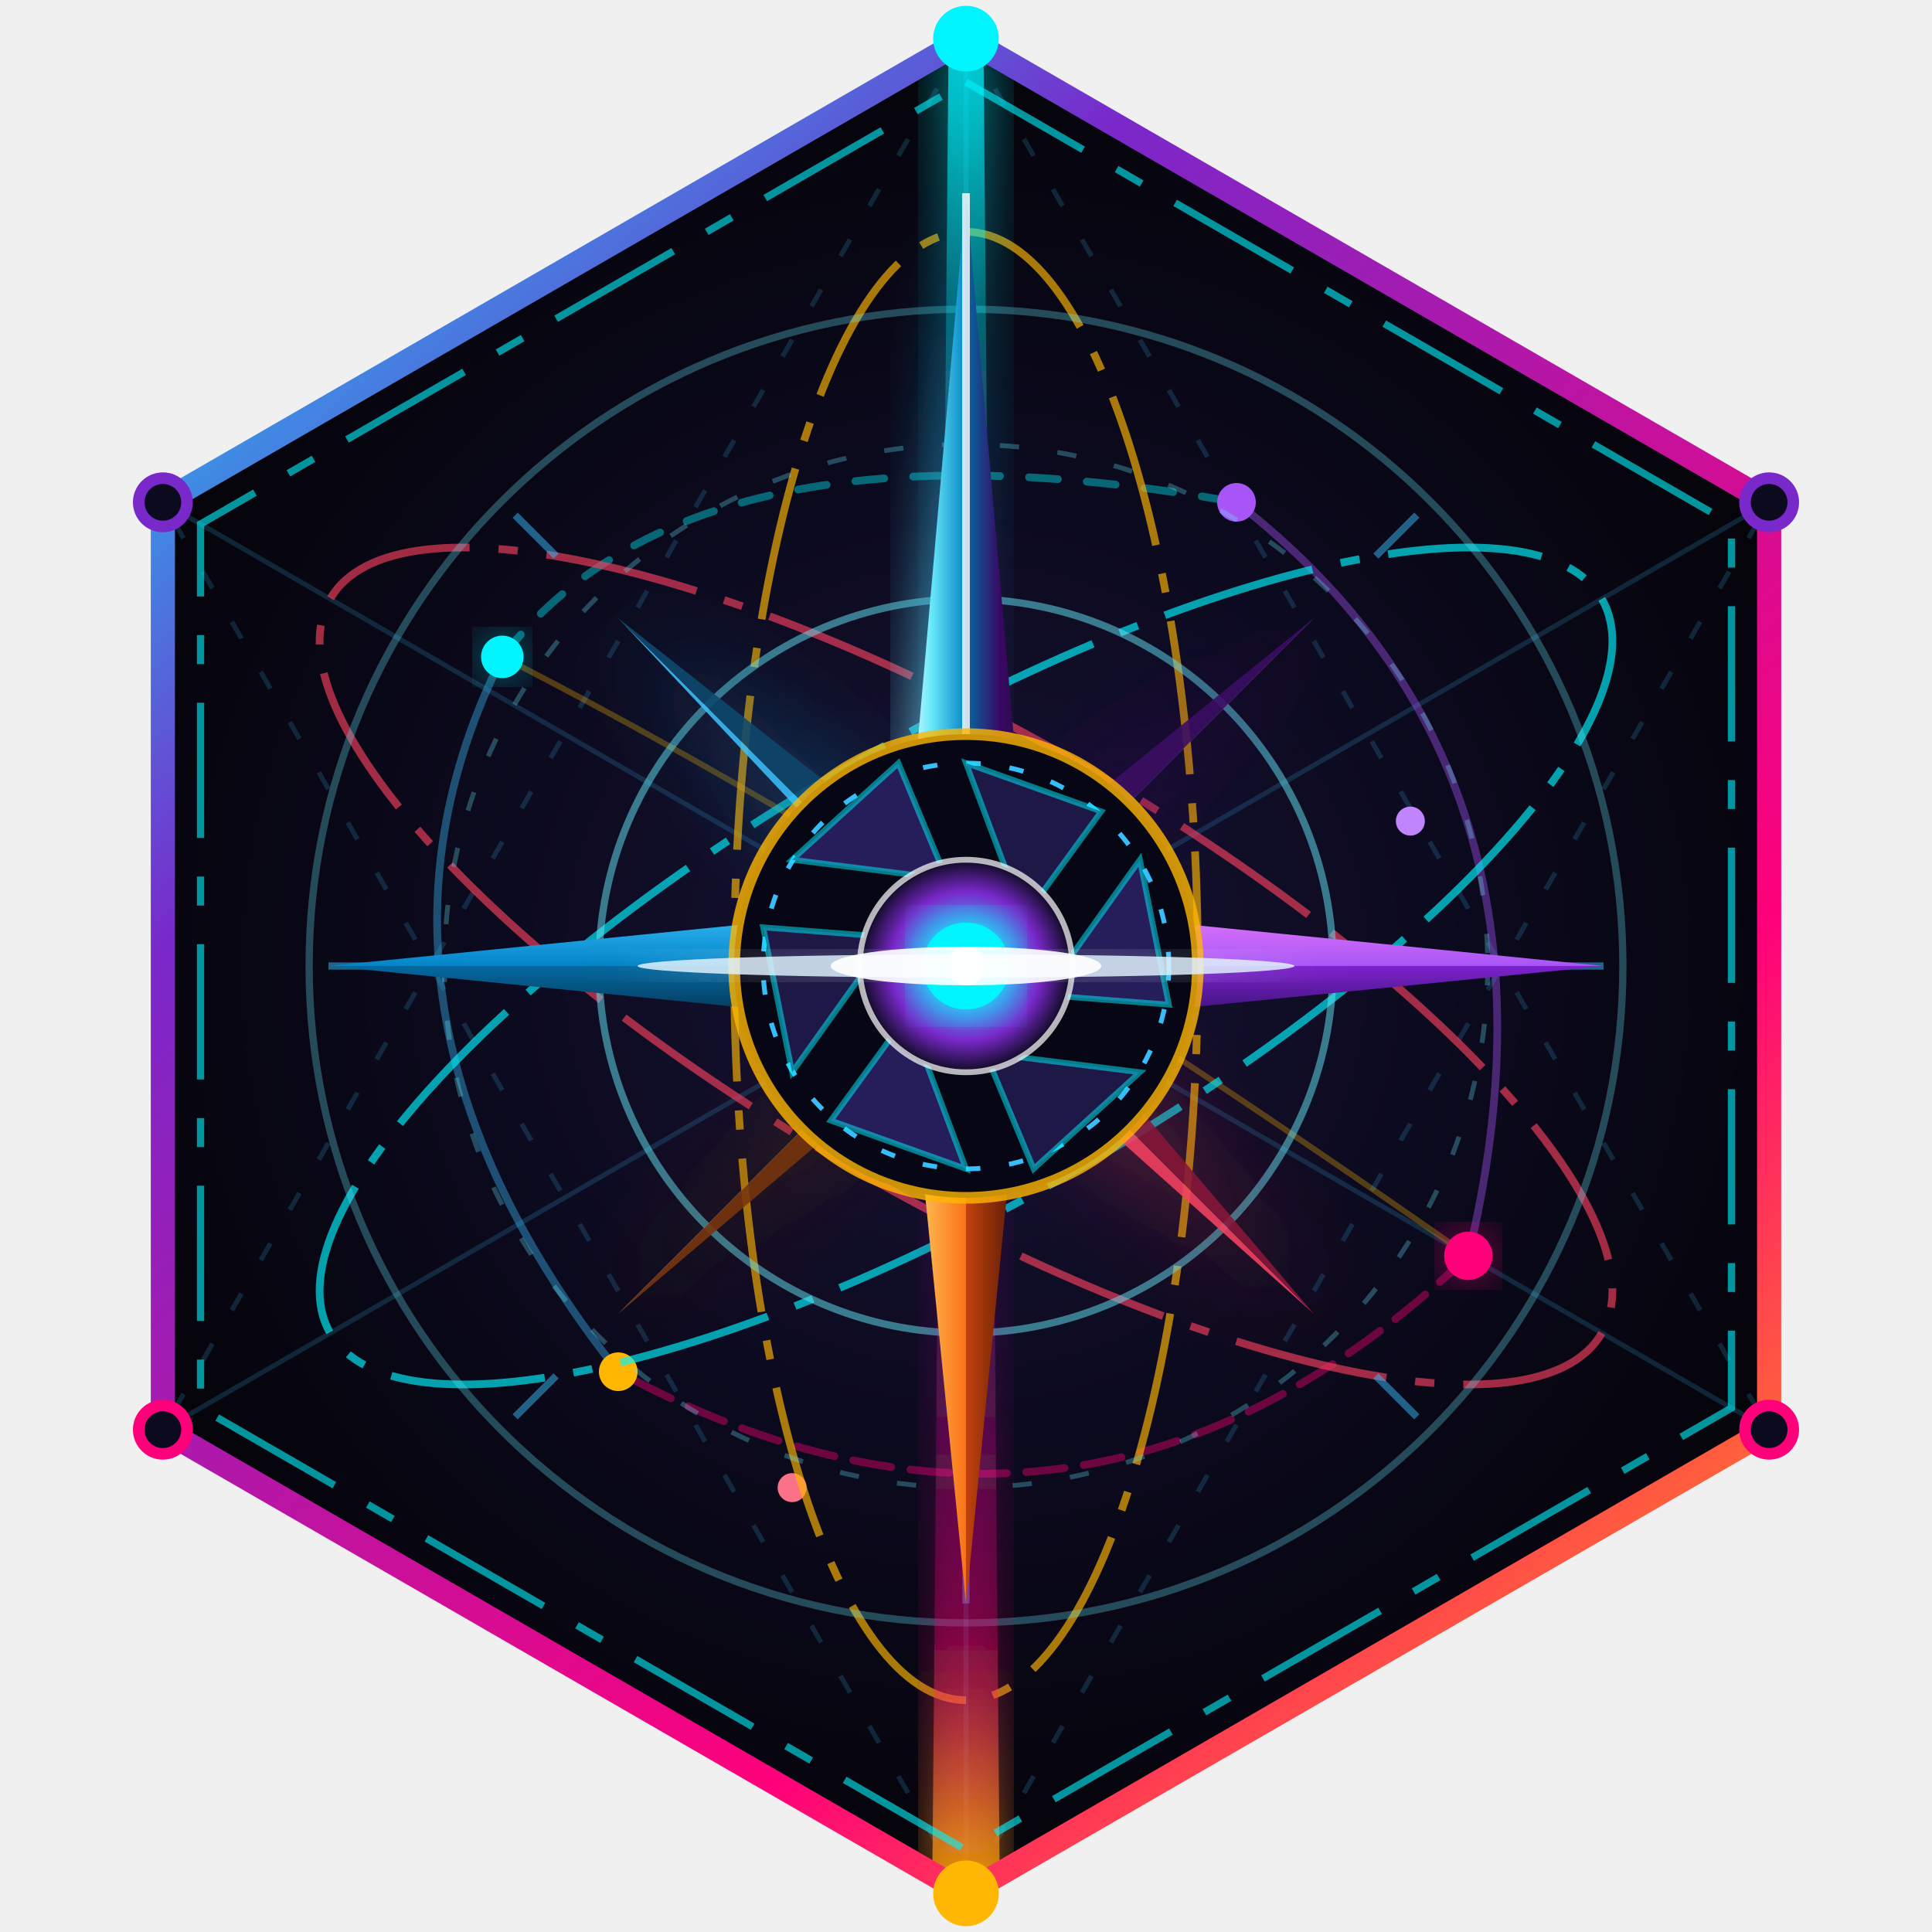
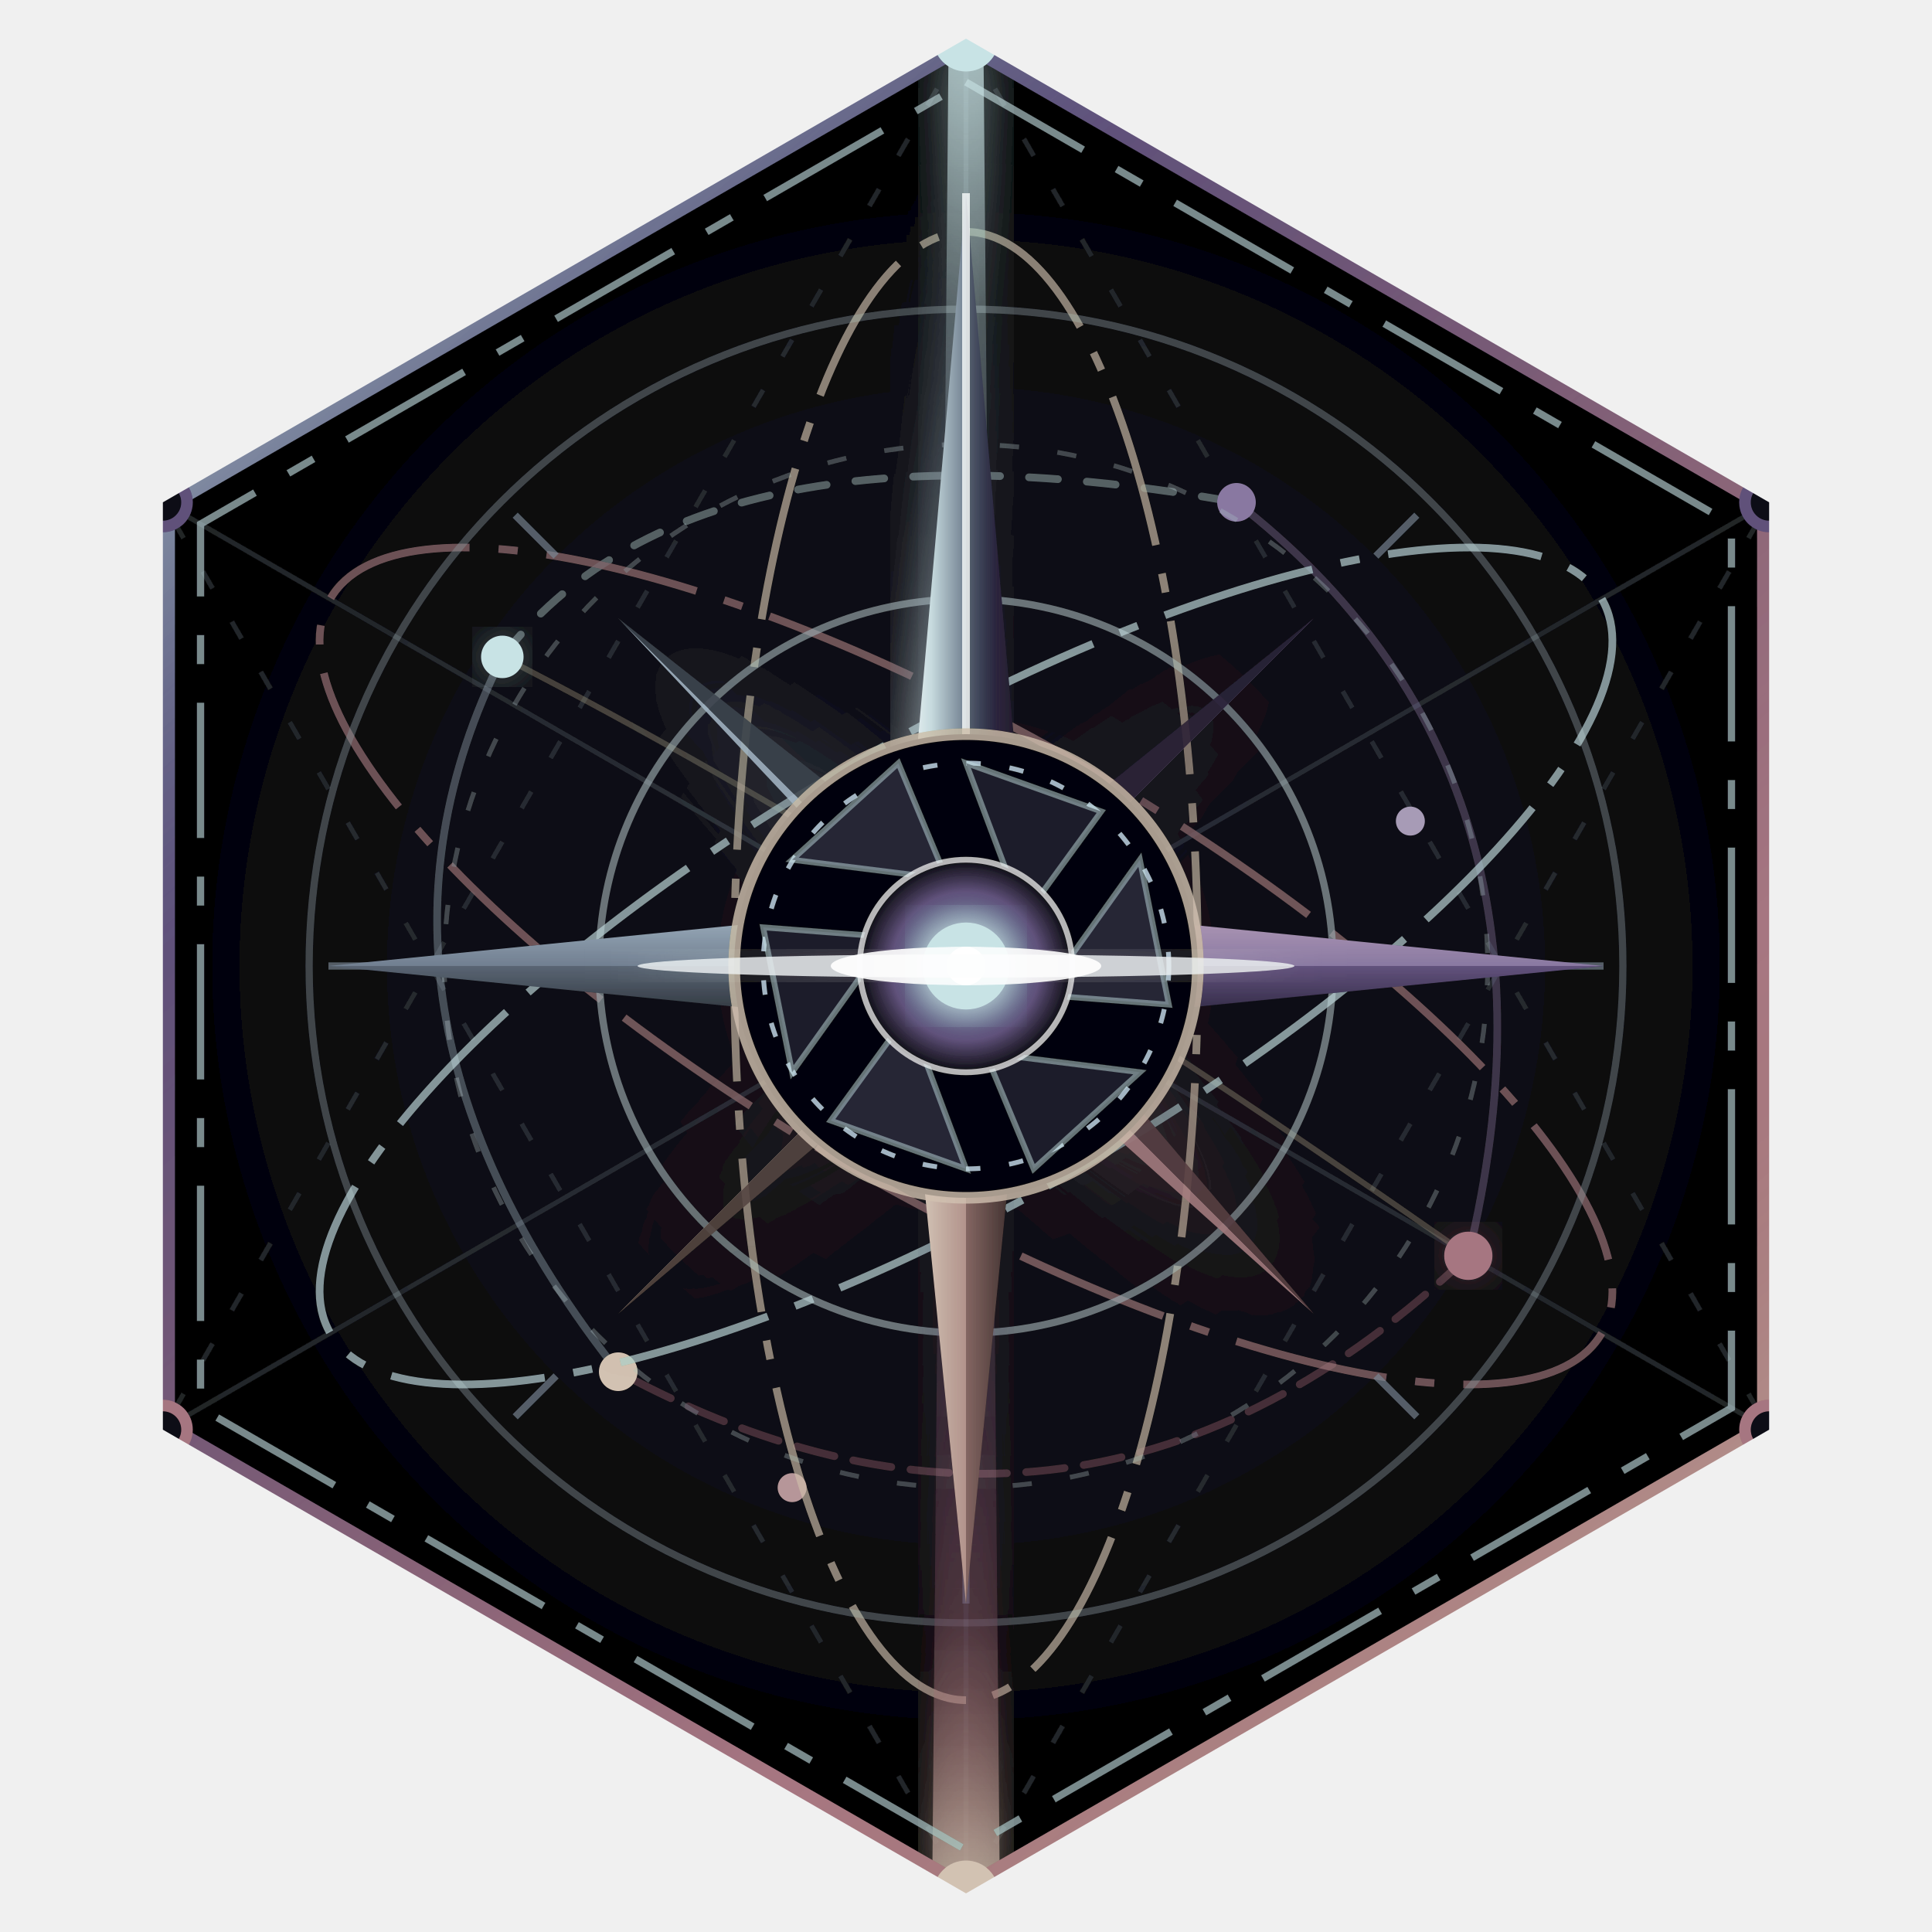
<svg xmlns="http://www.w3.org/2000/svg" viewBox="0 0 200 200" width="200" height="200">
  <defs>
    <clipPath id="hexClip">
      <polygon points="100,4 183.14,52 183.14,148 100,196 16.86,148 16.86,52" />
    </clipPath>
    <radialGradient id="bgGlow" cx="100" cy="100" r="95" gradientUnits="userSpaceOnUse">
      <stop offset="0%" stop-color="#181336" />
      <stop offset="50%" stop-color="#0c0a1f" />
      <stop offset="100%" stop-color="#05040a" />
    </radialGradient>
    <linearGradient id="hexRimGrad" x1="16.86" y1="4" x2="183.14" y2="196" gradientUnits="userSpaceOnUse">
      <stop offset="0%" stop-color="#00f5ff" />
      <stop offset="28%" stop-color="#7928ca" />
      <stop offset="70%" stop-color="#ff007a" />
      <stop offset="100%" stop-color="#ffb703" />
    </linearGradient>
    <linearGradient id="verticalBeam" x1="0" y1="0" x2="0" y2="1">
      <stop offset="0%" stop-color="#00f5ff" stop-opacity="0.8" />
      <stop offset="15%" stop-color="#00f5ff" stop-opacity="0.3" />
      <stop offset="50%" stop-color="#a855f7" stop-opacity="0.1" />
      <stop offset="85%" stop-color="#ff007a" stop-opacity="0.3" />
      <stop offset="100%" stop-color="#ffb703" stop-opacity="0.8" />
    </linearGradient>
    <linearGradient id="needleNorthLight" x1="0" y1="0" x2="1" y2="0">
      <stop offset="0%" stop-color="#ffffff" />
      <stop offset="45%" stop-color="#67e8f9" />
      <stop offset="100%" stop-color="#0284c7" />
    </linearGradient>
    <linearGradient id="needleNorthDark" x1="0" y1="0" x2="1" y2="0">
      <stop offset="0%" stop-color="#0369a1" />
      <stop offset="55%" stop-color="#3b0764" />
      <stop offset="100%" stop-color="#1e1035" />
    </linearGradient>
    <linearGradient id="needleSouthLight" x1="0" y1="0" x2="1" y2="0">
      <stop offset="0%" stop-color="#ffd166" />
      <stop offset="100%" stop-color="#f97316" />
    </linearGradient>
    <linearGradient id="needleSouthDark" x1="0" y1="0" x2="1" y2="0">
      <stop offset="0%" stop-color="#c2410c" />
      <stop offset="100%" stop-color="#431407" />
    </linearGradient>
    <linearGradient id="needleEastLight" x1="0" y1="0" x2="0" y2="1">
      <stop offset="0%" stop-color="#e879f9" />
      <stop offset="100%" stop-color="#a855f7" />
    </linearGradient>
    <linearGradient id="needleEastDark" x1="0" y1="0" x2="0" y2="1">
      <stop offset="0%" stop-color="#7e22ce" />
      <stop offset="100%" stop-color="#2e1065" />
    </linearGradient>
    <linearGradient id="needleWestLight" x1="0" y1="0" x2="0" y2="1">
      <stop offset="0%" stop-color="#38bdf8" />
      <stop offset="100%" stop-color="#0284c7" />
    </linearGradient>
    <linearGradient id="needleWestDark" x1="0" y1="0" x2="0" y2="1">
      <stop offset="0%" stop-color="#0369a1" />
      <stop offset="100%" stop-color="#082f49" />
    </linearGradient>
    <radialGradient id="centerJewel" cx="50%" cy="50%" r="50%">
      <stop offset="0%" stop-color="#ffffff" />
      <stop offset="30%" stop-color="#38bdf8" />
      <stop offset="70%" stop-color="#7928ca" />
      <stop offset="100%" stop-color="#0c0a1f" />
    </radialGradient>
    <filter id="intenseGlow" x="-20%" y="-20%" width="140%" height="140%">
      <feGaussianBlur stdDeviation="3" result="blur" />
      <feMerge>
        <feMergeNode in="blur" />
        <feMergeNode in="SourceGraphic" />
      </feMerge>
    </filter>
    <filter id="softGlow" x="-30%" y="-30%" width="160%" height="160%">
      <feGaussianBlur stdDeviation="5" result="blur" />
      <feMerge>
        <feMergeNode in="blur" />
        <feMergeNode in="SourceGraphic" />
      </feMerge>
    </filter>
+     <filter id="grayscale80" x="0%" y="0%" width="100%" height="100%">
+       <feColorMatrix type="saturate" values="0.2" />
+     </filter>
  </defs>
  <g clip-path="url(#hexClip)">
-     <rect x="0" y="0" width="200" height="200" fill="url(#bgGlow)" />
-     <g stroke="#38bdf8" stroke-width="0.5" stroke-opacity="0.18">
-       <line x1="100" y1="4" x2="100" y2="196" />
-       <line x1="16.86" y1="52" x2="183.14" y2="148" />
-       <line x1="16.86" y1="148" x2="183.14" y2="52" />
-       <line x1="100" y1="4" x2="183.14" y2="148" stroke-dasharray="2,4" />
-       <line x1="100" y1="4" x2="16.86" y2="148" stroke-dasharray="2,4" />
-       <line x1="100" y1="196" x2="183.14" y2="52" stroke-dasharray="2,4" />
-       <line x1="100" y1="196" x2="16.86" y2="52" stroke-dasharray="2,4" />
+     <g filter="url(#grayscale80)">
+       <rect x="0" y="0" width="200" height="200" fill="url(#bgGlow)" />
+       <g stroke="#38bdf8" stroke-width="0.5" stroke-opacity="0.18">
+         <line x1="100" y1="4" x2="100" y2="196" />
+         <line x1="16.86" y1="52" x2="183.14" y2="148" />
+         <line x1="16.86" y1="148" x2="183.14" y2="52" />
+         <line x1="100" y1="4" x2="183.14" y2="148" stroke-dasharray="2,4" />
+         <line x1="100" y1="4" x2="16.86" y2="148" stroke-dasharray="2,4" />
+         <line x1="100" y1="196" x2="183.14" y2="52" stroke-dasharray="2,4" />
+         <line x1="100" y1="196" x2="16.86" y2="52" stroke-dasharray="2,4" />
+       </g>
+       <g fill="none" stroke-linecap="round">
+         <path d="M 52,68 Q 72,42 128,52" stroke="#00f5ff" stroke-width="0.8" stroke-opacity="0.4" stroke-dasharray="3,3" />
+         <path d="M 128,52 Q 164,80 152,130" stroke="#a855f7" stroke-width="0.8" stroke-opacity="0.4" />
+         <path d="M 152,130 Q 112,168 64,142" stroke="#ff007a" stroke-width="0.8" stroke-opacity="0.4" stroke-dasharray="4,2" />
+         <path d="M 64,142 Q 34,104 52,68" stroke="#38bdf8" stroke-width="0.8" stroke-opacity="0.4" />
+         <path d="M 52,68 Q 95,90 152,130" stroke="#ffb703" stroke-width="0.6" stroke-opacity="0.3" />
+         <circle cx="52" cy="68" r="2.2" fill="#00f5ff" filter="url(#intenseGlow)" />
+         <circle cx="128" cy="52" r="2" fill="#a855f7" />
+         <circle cx="152" cy="130" r="2.5" fill="#ff007a" filter="url(#intenseGlow)" />
+         <circle cx="64" cy="142" r="2" fill="#ffb703" />
+         <circle cx="100" cy="46" r="1.5" fill="#38bdf8" />
+         <circle cx="146" cy="85" r="1.5" fill="#c084fc" />
+         <circle cx="82" cy="154" r="1.5" fill="#fb7185" />
+       </g>
+       <g fill="none" stroke-width="0.8" opacity="0.65">
+         <ellipse cx="100" cy="100" rx="76" ry="24" transform="rotate(-30 100 100)" stroke="#00f5ff" stroke-dasharray="16 3 2 3" />
+         <ellipse cx="100" cy="100" rx="76" ry="24" transform="rotate(30 100 100)" stroke="#f43f5e" stroke-dasharray="16 3 2 3" />
+         <ellipse cx="100" cy="100" rx="76" ry="24" transform="rotate(90 100 100)" stroke="#ffb703" stroke-dasharray="16 3 2 3" />
+       </g>
+       <g fill="none" stroke="#67e8f9" stroke-opacity="0.3">
+         <circle cx="100" cy="100" r="68" stroke-width="0.75" />
+         <circle cx="100" cy="100" r="54" stroke-width="0.5" stroke-dasharray="2, 4" />
+         <circle cx="100" cy="100" r="38" stroke-width="0.75" stroke-opacity="0.5" />
+       </g>
+       <g stroke="#38bdf8" stroke-width="0.75" stroke-opacity="0.5">
+         <line x1="100" y1="34" x2="100" y2="39" />
+         <line x1="100" y1="161" x2="100" y2="166" />
+         <line x1="34" y1="100" x2="39" y2="100" />
+         <line x1="161" y1="100" x2="166" y2="100" />
+         <line x1="53.33" y1="53.33" x2="57.57" y2="57.57" />
+         <line x1="146.67" y1="53.33" x2="142.43" y2="57.57" />
+         <line x1="53.33" y1="146.67" x2="57.57" y2="142.43" />
+         <line x1="146.67" y1="146.67" x2="142.43" y2="142.43" />
+       </g>
+       <polygon points="98.2,4 101.8,4 103.5,196 96.5,196" fill="url(#verticalBeam)" filter="url(#intenseGlow)" />
+       <g filter="url(#softGlow)" opacity="0.9">
+         <polygon points="100,100 102,94 136,64 100,100" fill="#a855f7" />
+         <polygon points="100,100 94,98 136,64 100,100" fill="#3b0764" />
+         <polygon points="100,100 98,102 136,136 100,100" fill="#f43f5e" />
+         <polygon points="100,100 102,96 136,136 100,100" fill="#881337" />
+         <polygon points="100,100 98,104 64,136 100,100" fill="#fbbf24" />
+         <polygon points="100,100 104,102 64,136 100,100" fill="#78350f" />
+         <polygon points="100,100 96,98 64,64 100,100" fill="#38bdf8" />
+         <polygon points="100,100 102,94 64,64 100,100" fill="#0c4a6e" />
+       </g>
+       <polygon points="100,100 94,94 34,100" fill="url(#needleWestLight)" />
+       <polygon points="100,100 94,106 34,100" fill="url(#needleWestDark)" />
+       <polygon points="100,100 106,94 166,100" fill="url(#needleEastLight)" />
+       <polygon points="100,100 106,106 166,100" fill="url(#needleEastDark)" />
+       <polygon points="100,100 94,106 100,166" fill="url(#needleSouthLight)" />
+       <polygon points="100,100 106,106 100,166" fill="url(#needleSouthDark)" />
+       <polygon points="100,100 93.5,94 100,20" fill="url(#needleNorthLight)" filter="url(#intenseGlow)" />
+       <polygon points="100,100 106.5,94 100,20" fill="url(#needleNorthDark)" />
+       <line x1="100" y1="20" x2="100" y2="100" stroke="#ffffff" stroke-width="0.8" opacity="0.8" />
+       <circle cx="100" cy="100" r="24" fill="#070614" stroke="#ffb703" stroke-width="1.2" stroke-opacity="0.8" />
+       <circle cx="100" cy="100" r="21" fill="none" stroke="#38bdf8" stroke-width="0.5" stroke-dasharray="1.5, 3" />
+       <g fill="#161233" stroke="#00f5ff" stroke-width="0.6" stroke-opacity="0.5">
+         <polygon points="100,79 114,84 106,95" fill="#1e1847" />
+         <polygon points="118,89 121,104 108,103" fill="#261e5a" />
+         <polygon points="118,111 107,121 102,109" fill="#1e1847" />
+         <polygon points="100,121 86,116 94,105" fill="#261e5a" />
+         <polygon points="82,111 79,96 92,97" fill="#1e1847" />
+         <polygon points="82,89 93,79 98,91" fill="#261e5a" />
+       </g>
+       <circle cx="100" cy="100" r="11" fill="url(#centerJewel)" />
+       <circle cx="100" cy="100" r="11" fill="none" stroke="#ffffff" stroke-width="0.6" stroke-opacity="0.7" />
+       <circle cx="100" cy="100" r="4.5" fill="#00f5ff" filter="url(#intenseGlow)" />
+       <circle cx="100" cy="100" r="2" fill="#ffffff" />
+       <ellipse cx="100" cy="100" rx="34" ry="1.2" fill="#e0f2fe" opacity="0.85" filter="url(#intenseGlow)" />
+       <ellipse cx="100" cy="100" rx="14" ry="2" fill="#ffffff" opacity="0.9" />
+       <polygon points="100,8.5 179.24,54.25 179.24,145.75 100,191.5 20.76,145.75 20.76,54.25" fill="none" stroke="#00f5ff" stroke-width="0.75" stroke-dasharray="14, 4, 3, 4" stroke-opacity="0.6" />
+       <polygon points="100,4 183.14,52 183.14,148 100,196 16.86,148 16.86,52" fill="none" stroke="url(#hexRimGrad)" stroke-width="2.5" stroke-linejoin="round" />
+       <g fill="#0c0a1f" stroke="#00f5ff" stroke-width="1.2">
+         <circle cx="100" cy="4" r="2.8" stroke="#00f5ff" fill="#00f5ff" />
+         <circle cx="183.14" cy="52" r="2.5" stroke="#7928ca" />
+         <circle cx="183.14" cy="148" r="2.5" stroke="#ff007a" />
+         <circle cx="100" cy="196" r="2.8" stroke="#ffb703" fill="#ffb703" />
+         <circle cx="16.86" cy="148" r="2.5" stroke="#ff007a" />
+         <circle cx="16.86" cy="52" r="2.5" stroke="#7928ca" />
+       </g>
    </g>
-     <g fill="none" stroke-linecap="round">
-       <path d="M 52,68 Q 72,42 128,52" stroke="#00f5ff" stroke-width="0.8" stroke-opacity="0.4" stroke-dasharray="3,3" />
-       <path d="M 128,52 Q 164,80 152,130" stroke="#a855f7" stroke-width="0.8" stroke-opacity="0.4" />
-       <path d="M 152,130 Q 112,168 64,142" stroke="#ff007a" stroke-width="0.8" stroke-opacity="0.4" stroke-dasharray="4,2" />
-       <path d="M 64,142 Q 34,104 52,68" stroke="#38bdf8" stroke-width="0.8" stroke-opacity="0.4" />
-       <path d="M 52,68 Q 95,90 152,130" stroke="#ffb703" stroke-width="0.6" stroke-opacity="0.3" />
-       <circle cx="52" cy="68" r="2.2" fill="#00f5ff" filter="url(#intenseGlow)" />
-       <circle cx="128" cy="52" r="2" fill="#a855f7" />
-       <circle cx="152" cy="130" r="2.5" fill="#ff007a" filter="url(#intenseGlow)" />
-       <circle cx="64" cy="142" r="2" fill="#ffb703" />
-       <circle cx="100" cy="46" r="1.5" fill="#38bdf8" />
-       <circle cx="146" cy="85" r="1.5" fill="#c084fc" />
-       <circle cx="82" cy="154" r="1.5" fill="#fb7185" />
-     </g>
-     <g fill="none" stroke-width="0.8" opacity="0.65">
-       <ellipse cx="100" cy="100" rx="76" ry="24" transform="rotate(-30 100 100)" stroke="#00f5ff" stroke-dasharray="16 3 2 3" />
-       <ellipse cx="100" cy="100" rx="76" ry="24" transform="rotate(30 100 100)" stroke="#f43f5e" stroke-dasharray="16 3 2 3" />
-       <ellipse cx="100" cy="100" rx="76" ry="24" transform="rotate(90 100 100)" stroke="#ffb703" stroke-dasharray="16 3 2 3" />
-     </g>
-     <g fill="none" stroke="#67e8f9" stroke-opacity="0.3">
-       <circle cx="100" cy="100" r="68" stroke-width="0.75" />
-       <circle cx="100" cy="100" r="54" stroke-width="0.5" stroke-dasharray="2, 4" />
-       <circle cx="100" cy="100" r="38" stroke-width="0.75" stroke-opacity="0.5" />
-     </g>
-     <g stroke="#38bdf8" stroke-width="0.75" stroke-opacity="0.5">
-       <line x1="100" y1="34" x2="100" y2="39" />
-       <line x1="100" y1="161" x2="100" y2="166" />
-       <line x1="34" y1="100" x2="39" y2="100" />
-       <line x1="161" y1="100" x2="166" y2="100" />
-       <line x1="53.33" y1="53.33" x2="57.57" y2="57.57" />
-       <line x1="146.67" y1="53.33" x2="142.43" y2="57.57" />
-       <line x1="53.33" y1="146.67" x2="57.57" y2="142.43" />
-       <line x1="146.67" y1="146.67" x2="142.43" y2="142.43" />
-     </g>
-     <polygon points="98.2,4 101.8,4 103.5,196 96.5,196" fill="url(#verticalBeam)" filter="url(#intenseGlow)" />
-     <g filter="url(#softGlow)" opacity="0.9">
-       <polygon points="100,100 102,94 136,64 100,100" fill="#a855f7" />
-       <polygon points="100,100 94,98 136,64 100,100" fill="#3b0764" />
-       <polygon points="100,100 98,102 136,136 100,100" fill="#f43f5e" />
-       <polygon points="100,100 102,96 136,136 100,100" fill="#881337" />
-       <polygon points="100,100 98,104 64,136 100,100" fill="#fbbf24" />
-       <polygon points="100,100 104,102 64,136 100,100" fill="#78350f" />
-       <polygon points="100,100 96,98 64,64 100,100" fill="#38bdf8" />
-       <polygon points="100,100 102,94 64,64 100,100" fill="#0c4a6e" />
-     </g>
-     <polygon points="100,100 94,94 34,100" fill="url(#needleWestLight)" />
-     <polygon points="100,100 94,106 34,100" fill="url(#needleWestDark)" />
-     <polygon points="100,100 106,94 166,100" fill="url(#needleEastLight)" />
-     <polygon points="100,100 106,106 166,100" fill="url(#needleEastDark)" />
-     <polygon points="100,100 94,106 100,166" fill="url(#needleSouthLight)" />
-     <polygon points="100,100 106,106 100,166" fill="url(#needleSouthDark)" />
-     <polygon points="100,100 93.5,94 100,20" fill="url(#needleNorthLight)" filter="url(#intenseGlow)" />
-     <polygon points="100,100 106.5,94 100,20" fill="url(#needleNorthDark)" />
-     <line x1="100" y1="20" x2="100" y2="100" stroke="#ffffff" stroke-width="0.8" opacity="0.8" />
-     <circle cx="100" cy="100" r="24" fill="#070614" stroke="#ffb703" stroke-width="1.2" stroke-opacity="0.8" />
-     <circle cx="100" cy="100" r="21" fill="none" stroke="#38bdf8" stroke-width="0.5" stroke-dasharray="1.5, 3" />
-     <g fill="#161233" stroke="#00f5ff" stroke-width="0.6" stroke-opacity="0.5">
-       <polygon points="100,79 114,84 106,95" fill="#1e1847" />
-       <polygon points="118,89 121,104 108,103" fill="#261e5a" />
-       <polygon points="118,111 107,121 102,109" fill="#1e1847" />
-       <polygon points="100,121 86,116 94,105" fill="#261e5a" />
-       <polygon points="82,111 79,96 92,97" fill="#1e1847" />
-       <polygon points="82,89 93,79 98,91" fill="#261e5a" />
-     </g>
-     <circle cx="100" cy="100" r="11" fill="url(#centerJewel)" />
-     <circle cx="100" cy="100" r="11" fill="none" stroke="#ffffff" stroke-width="0.6" stroke-opacity="0.7" />
-     <circle cx="100" cy="100" r="4.5" fill="#00f5ff" filter="url(#intenseGlow)" />
-     <circle cx="100" cy="100" r="2" fill="#ffffff" />
-     <ellipse cx="100" cy="100" rx="34" ry="1.2" fill="#e0f2fe" opacity="0.85" filter="url(#intenseGlow)" />
-     <ellipse cx="100" cy="100" rx="14" ry="2" fill="#ffffff" opacity="0.9" />
-   </g>
-   <polygon points="100,8.5 179.24,54.25 179.24,145.75 100,191.5 20.76,145.75 20.76,54.25" fill="none" stroke="#00f5ff" stroke-width="0.75" stroke-dasharray="14, 4, 3, 4" stroke-opacity="0.6" />
-   <polygon points="100,4 183.14,52 183.14,148 100,196 16.86,148 16.86,52" fill="none" stroke="url(#hexRimGrad)" stroke-width="2.5" stroke-linejoin="round" />
-   <g fill="#0c0a1f" stroke="#00f5ff" stroke-width="1.2">
-     <circle cx="100" cy="4" r="2.8" stroke="#00f5ff" fill="#00f5ff" />
-     <circle cx="183.14" cy="52" r="2.5" stroke="#7928ca" />
-     <circle cx="183.14" cy="148" r="2.5" stroke="#ff007a" />
-     <circle cx="100" cy="196" r="2.8" stroke="#ffb703" fill="#ffb703" />
-     <circle cx="16.86" cy="148" r="2.5" stroke="#ff007a" />
-     <circle cx="16.86" cy="52" r="2.5" stroke="#7928ca" />
  </g>
</svg>
